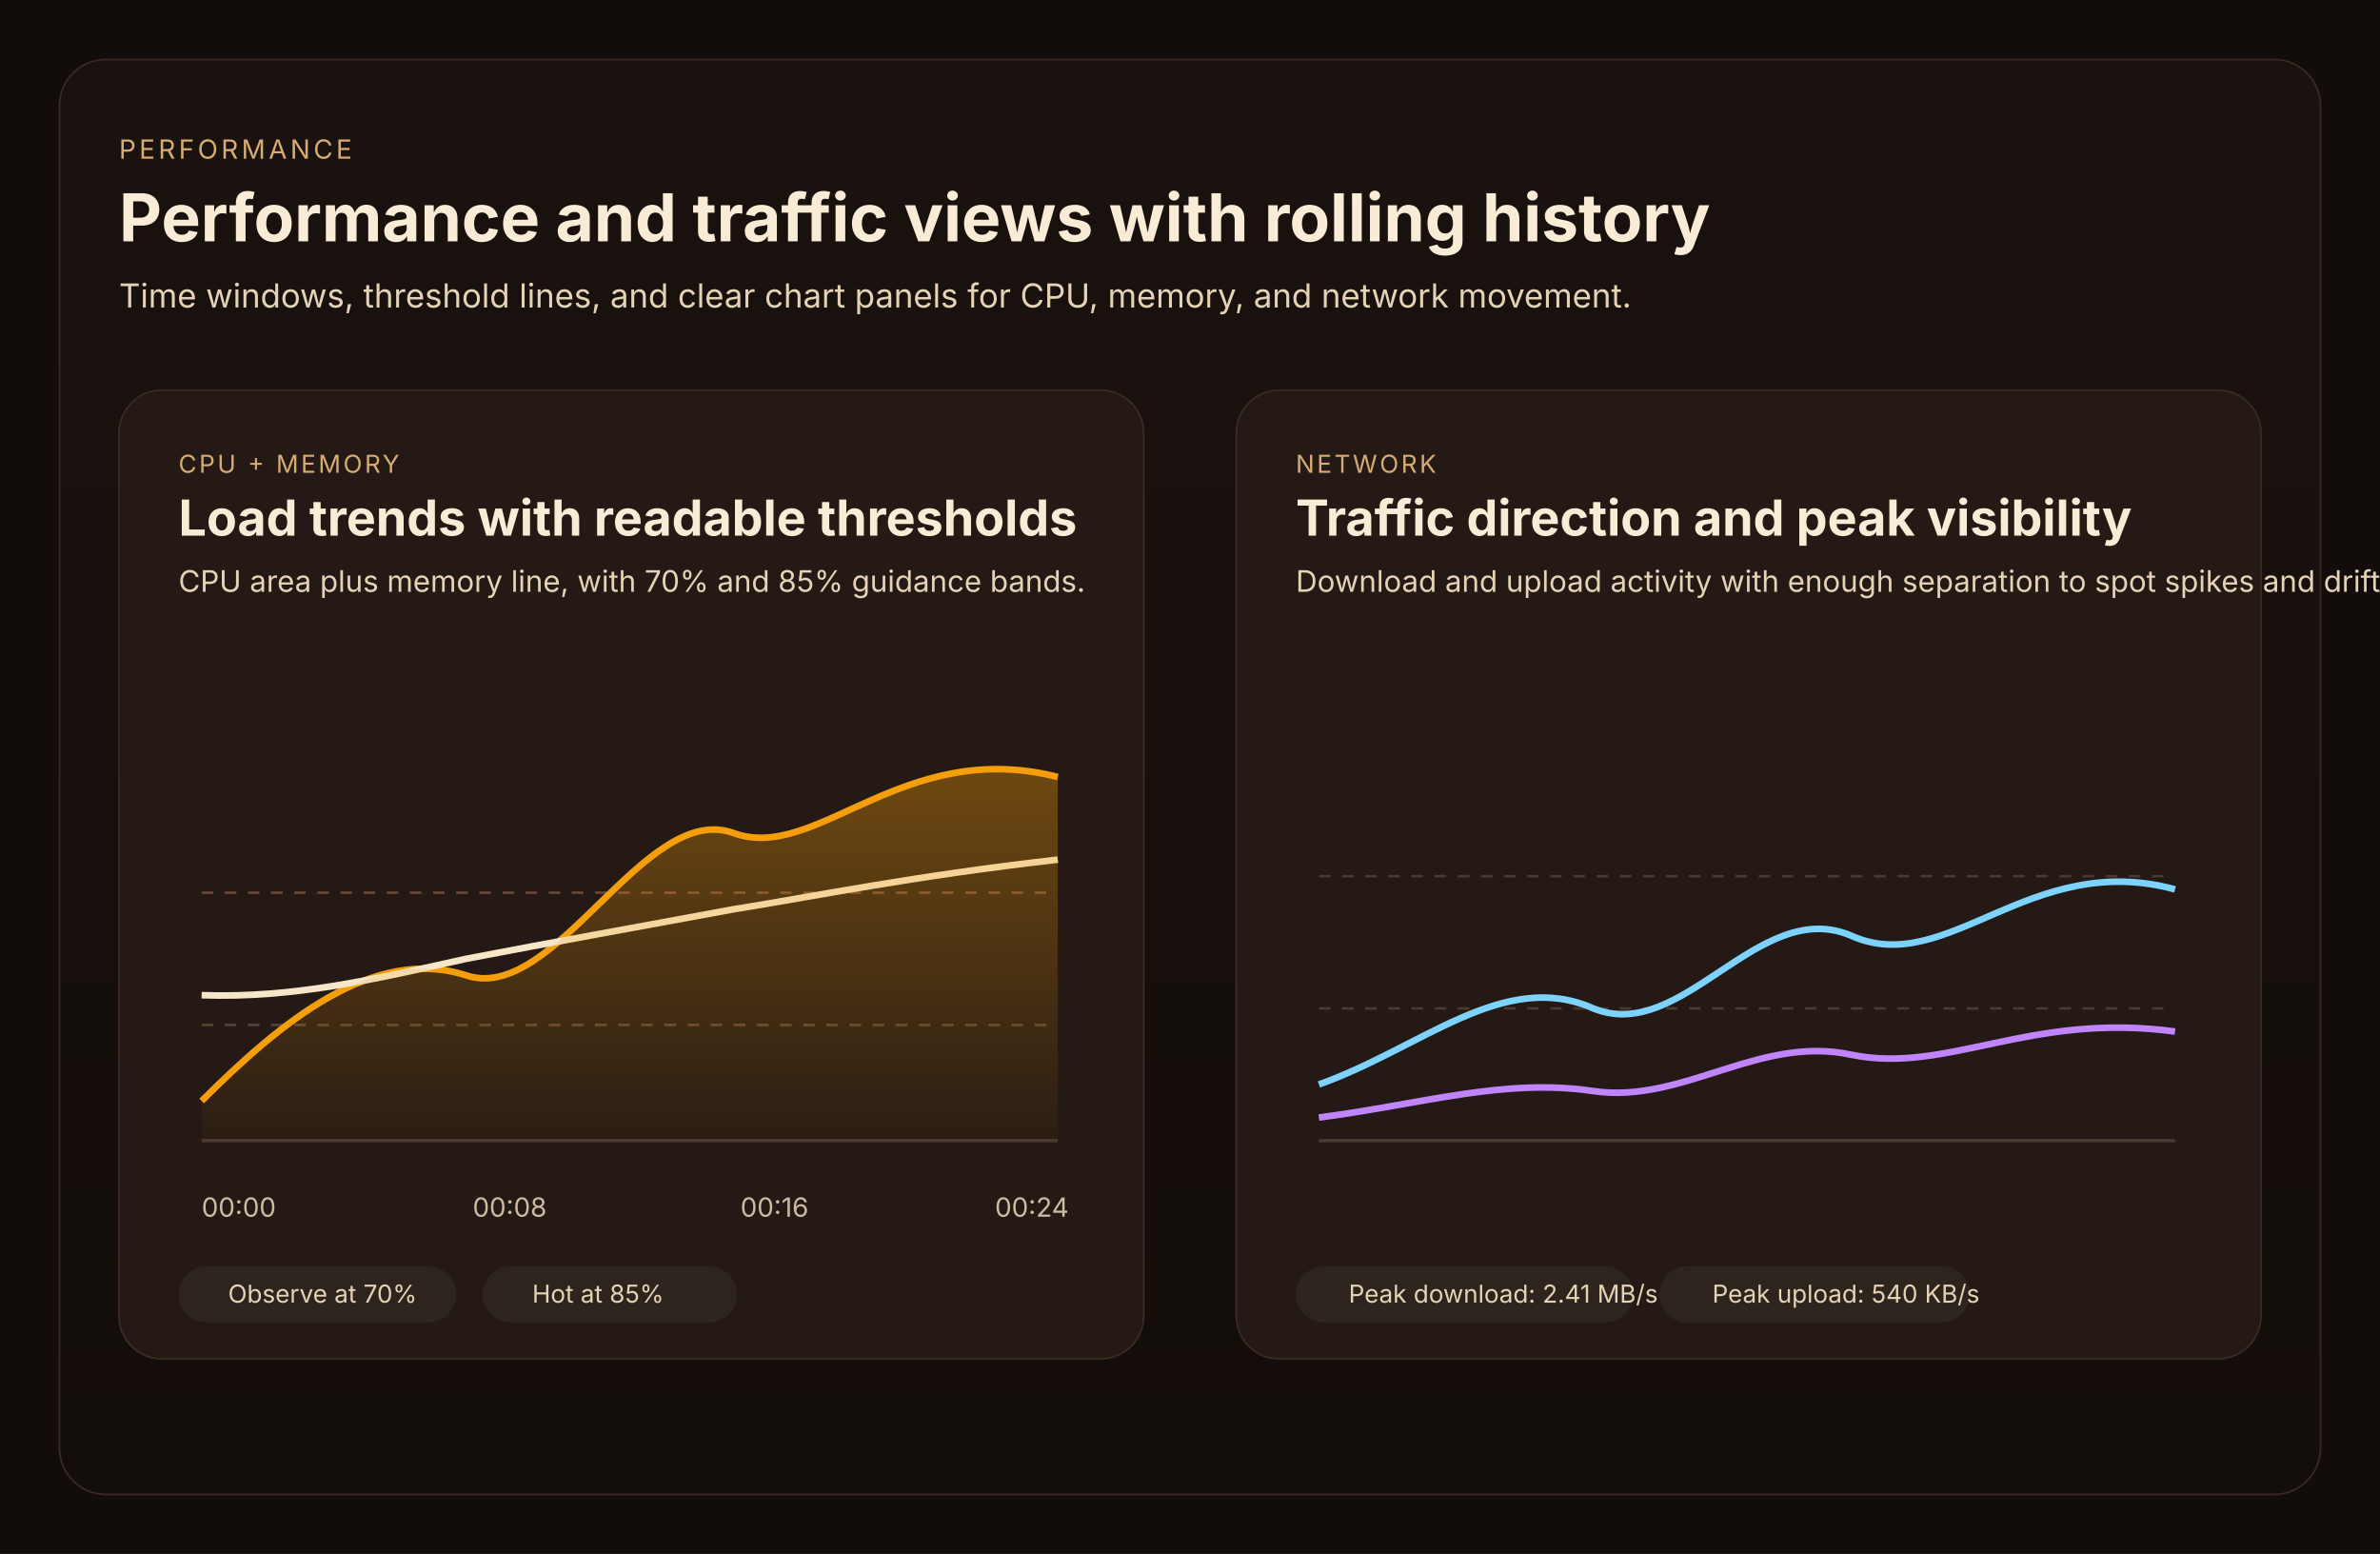
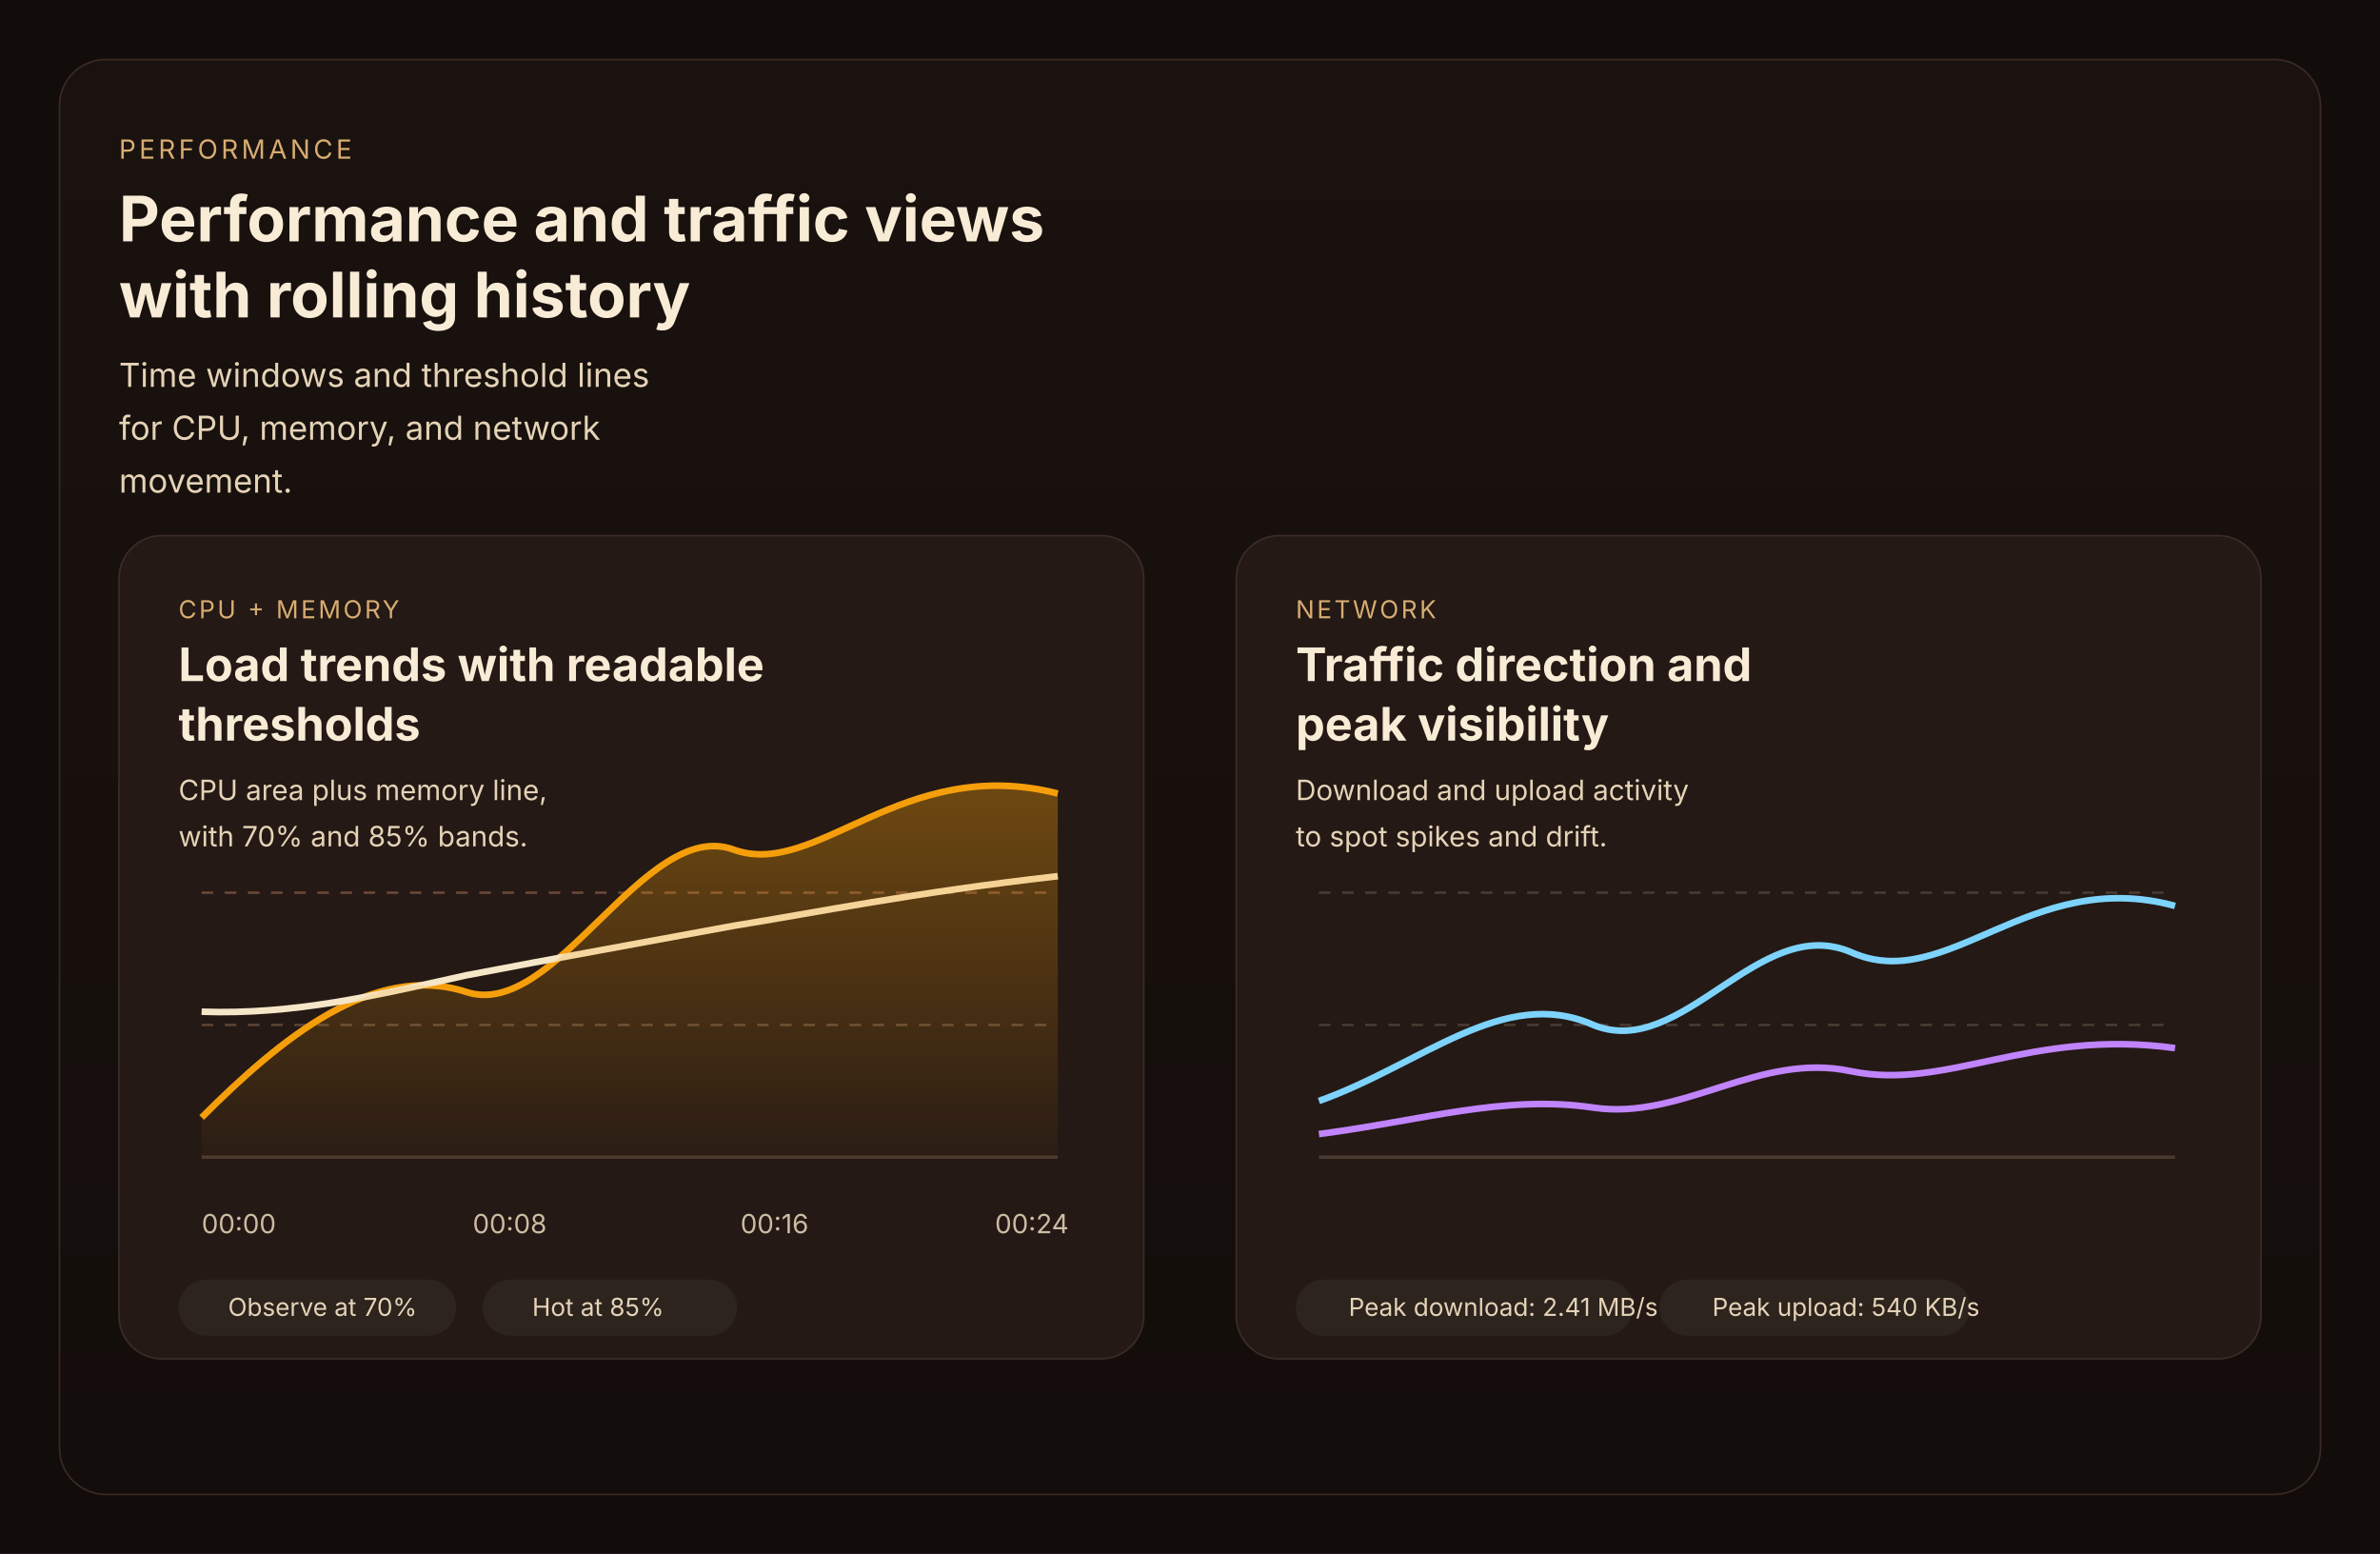
<svg xmlns="http://www.w3.org/2000/svg" width="1440" height="940" viewBox="0 0 1440 940" fill="none">
  <rect width="1440" height="940" fill="#120C0A" />
  <rect x="36" y="36" width="1368" height="868" rx="28" fill="url(#bg)" stroke="#3A2A23" />
  <text x="72" y="96" fill="#D7AC72" font-size="16" font-family="Inter, Arial, sans-serif" letter-spacing="2">PERFORMANCE</text>
-   <text x="72" y="146" fill="#F8ECD6" font-size="40" font-weight="700" font-family="Inter, Arial, sans-serif">Performance and traffic views with rolling history</text>
-   <text x="72" y="186" fill="#E5D3B7" font-size="20" font-family="Inter, Arial, sans-serif">Time windows, threshold lines, and clear chart panels for CPU, memory, and network movement.</text>
-   <rect x="72" y="236" width="620" height="586" rx="26" fill="#241914" stroke="#3C2B24" />
-   <rect x="748" y="236" width="620" height="586" rx="26" fill="#241914" stroke="#3C2B24" />
-   <text x="108" y="286" fill="#D7AC72" font-size="15" font-family="Inter, Arial, sans-serif" letter-spacing="1.5">CPU + MEMORY</text>
-   <text x="108" y="324" fill="#F8ECD6" font-size="30" font-weight="700" font-family="Inter, Arial, sans-serif">Load trends with readable thresholds</text>
-   <text x="108" y="358" fill="#E5D3B7" font-size="18" font-family="Inter, Arial, sans-serif">CPU area plus memory line, with 70% and 85% guidance bands.</text>
-   <line x1="122" y1="690" x2="640" y2="690" stroke="#4A3A31" stroke-width="2" />
+   <text x="72" y="146" fill="#F8ECD6" font-size="38" font-weight="700" font-family="Inter, Arial, sans-serif">Performance and traffic views</text>
+   <text x="72" y="192" fill="#F8ECD6" font-size="38" font-weight="700" font-family="Inter, Arial, sans-serif">with rolling history</text>
+   <text x="72" y="234" fill="#E5D3B7" font-size="20" font-family="Inter, Arial, sans-serif">Time windows and threshold lines</text>
+   <text x="72" y="266" fill="#E5D3B7" font-size="20" font-family="Inter, Arial, sans-serif">for CPU, memory, and network</text>
+   <text x="72" y="298" fill="#E5D3B7" font-size="20" font-family="Inter, Arial, sans-serif">movement.</text>
+   <rect x="72" y="324" width="620" height="498" rx="26" fill="#241914" stroke="#3C2B24" />
+   <rect x="748" y="324" width="620" height="498" rx="26" fill="#241914" stroke="#3C2B24" />
+   <text x="108" y="374" fill="#D7AC72" font-size="15" font-family="Inter, Arial, sans-serif" letter-spacing="1.5">CPU + MEMORY</text>
+   <text x="108" y="412" fill="#F8ECD6" font-size="28" font-weight="700" font-family="Inter, Arial, sans-serif">Load trends with readable</text>
+   <text x="108" y="448" fill="#F8ECD6" font-size="28" font-weight="700" font-family="Inter, Arial, sans-serif">thresholds</text>
+   <text x="108" y="484" fill="#E5D3B7" font-size="17" font-family="Inter, Arial, sans-serif">CPU area plus memory line,</text>
+   <text x="108" y="512" fill="#E5D3B7" font-size="17" font-family="Inter, Arial, sans-serif">with 70% and 85% bands.</text>
+   <line x1="122" y1="700" x2="640" y2="700" stroke="#4A3A31" stroke-width="2" />
  <line x1="122" y1="620" x2="640" y2="620" stroke="#5A4335" stroke-width="1.5" stroke-dasharray="7 7" />
  <line x1="122" y1="540" x2="640" y2="540" stroke="#6A4738" stroke-width="1.5" stroke-dasharray="7 7" />
-   <path d="M122 666 C170 618, 226 572, 282 590 C336 608, 390 484, 444 504 C494 522, 546 446, 640 470" stroke="#F59E0B" stroke-width="4" fill="none" />
-   <path d="M122 602 C178 604, 228 592, 282 580 C334 570, 390 560, 444 550 C494 542, 552 530, 640 520" stroke="#F5E6C8" stroke-width="4" fill="none" />
-   <path d="M122 666 C170 618, 226 572, 282 590 C336 608, 390 484, 444 504 C494 522, 546 446, 640 470 L640 690 L122 690 Z" fill="url(#cpuFill)" />
-   <text x="122" y="736" fill="#CDBCA3" font-size="16" font-family="Inter, Arial, sans-serif">00:00</text>
-   <text x="286" y="736" fill="#CDBCA3" font-size="16" font-family="Inter, Arial, sans-serif">00:08</text>
-   <text x="448" y="736" fill="#CDBCA3" font-size="16" font-family="Inter, Arial, sans-serif">00:16</text>
-   <text x="602" y="736" fill="#CDBCA3" font-size="16" font-family="Inter, Arial, sans-serif">00:24</text>
-   <rect x="108" y="766" width="168" height="34" rx="17" fill="#2D241E" />
-   <rect x="292" y="766" width="154" height="34" rx="17" fill="#2D241E" />
-   <text x="138" y="788" fill="#E5D3B7" font-size="15" font-family="Inter, Arial, sans-serif">Observe at 70%</text>
-   <text x="322" y="788" fill="#E5D3B7" font-size="15" font-family="Inter, Arial, sans-serif">Hot at 85%</text>
-   <text x="784" y="286" fill="#D7AC72" font-size="15" font-family="Inter, Arial, sans-serif" letter-spacing="1.5">NETWORK</text>
-   <text x="784" y="324" fill="#F8ECD6" font-size="30" font-weight="700" font-family="Inter, Arial, sans-serif">Traffic direction and peak visibility</text>
-   <text x="784" y="358" fill="#E5D3B7" font-size="18" font-family="Inter, Arial, sans-serif">Download and upload activity with enough separation to spot spikes and drift.</text>
-   <line x1="798" y1="690" x2="1316" y2="690" stroke="#4A3A31" stroke-width="2" />
-   <line x1="798" y1="610" x2="1316" y2="610" stroke="#4A3A31" stroke-width="1.5" stroke-dasharray="7 7" />
-   <line x1="798" y1="530" x2="1316" y2="530" stroke="#4A3A31" stroke-width="1.5" stroke-dasharray="7 7" />
-   <path d="M798 656 C860 634, 910 586, 964 610 C1018 632, 1064 542, 1120 566 C1178 592, 1228 514, 1316 538" stroke="#7DD3FC" stroke-width="4" fill="none" />
-   <path d="M798 676 C860 668, 910 652, 964 660 C1018 668, 1064 626, 1120 638 C1178 650, 1228 612, 1316 624" stroke="#C084FC" stroke-width="4" fill="none" />
-   <rect x="784" y="766" width="204" height="34" rx="17" fill="#2D241E" />
-   <rect x="1004" y="766" width="188" height="34" rx="17" fill="#2D241E" />
-   <text x="816" y="788" fill="#E5D3B7" font-size="15" font-family="Inter, Arial, sans-serif">Peak download: 2.41 MB/s</text>
-   <text x="1036" y="788" fill="#E5D3B7" font-size="15" font-family="Inter, Arial, sans-serif">Peak upload: 540 KB/s</text>
+   <path d="M122 676 C170 628, 226 582, 282 600 C336 618, 390 494, 444 514 C494 532, 546 456, 640 480" stroke="#F59E0B" stroke-width="4" fill="none" />
+   <path d="M122 612 C178 614, 228 602, 282 590 C334 580, 390 570, 444 560 C494 552, 552 540, 640 530" stroke="#F5E6C8" stroke-width="4" fill="none" />
+   <path d="M122 676 C170 628, 226 582, 282 600 C336 618, 390 494, 444 514 C494 532, 546 456, 640 480 L640 700 L122 700 Z" fill="url(#cpuFill)" />
+   <text x="122" y="746" fill="#CDBCA3" font-size="16" font-family="Inter, Arial, sans-serif">00:00</text>
+   <text x="286" y="746" fill="#CDBCA3" font-size="16" font-family="Inter, Arial, sans-serif">00:08</text>
+   <text x="448" y="746" fill="#CDBCA3" font-size="16" font-family="Inter, Arial, sans-serif">00:16</text>
+   <text x="602" y="746" fill="#CDBCA3" font-size="16" font-family="Inter, Arial, sans-serif">00:24</text>
+   <rect x="108" y="774" width="168" height="34" rx="17" fill="#2D241E" />
+   <rect x="292" y="774" width="154" height="34" rx="17" fill="#2D241E" />
+   <text x="138" y="796" fill="#E5D3B7" font-size="15" font-family="Inter, Arial, sans-serif">Observe at 70%</text>
+   <text x="322" y="796" fill="#E5D3B7" font-size="15" font-family="Inter, Arial, sans-serif">Hot at 85%</text>
+   <text x="784" y="374" fill="#D7AC72" font-size="15" font-family="Inter, Arial, sans-serif" letter-spacing="1.5">NETWORK</text>
+   <text x="784" y="412" fill="#F8ECD6" font-size="28" font-weight="700" font-family="Inter, Arial, sans-serif">Traffic direction and</text>
+   <text x="784" y="448" fill="#F8ECD6" font-size="28" font-weight="700" font-family="Inter, Arial, sans-serif">peak visibility</text>
+   <text x="784" y="484" fill="#E5D3B7" font-size="17" font-family="Inter, Arial, sans-serif">Download and upload activity</text>
+   <text x="784" y="512" fill="#E5D3B7" font-size="17" font-family="Inter, Arial, sans-serif">to spot spikes and drift.</text>
+   <line x1="798" y1="700" x2="1316" y2="700" stroke="#4A3A31" stroke-width="2" />
+   <line x1="798" y1="620" x2="1316" y2="620" stroke="#4A3A31" stroke-width="1.5" stroke-dasharray="7 7" />
+   <line x1="798" y1="540" x2="1316" y2="540" stroke="#4A3A31" stroke-width="1.5" stroke-dasharray="7 7" />
+   <path d="M798 666 C860 644, 910 596, 964 620 C1018 642, 1064 552, 1120 576 C1178 602, 1228 524, 1316 548" stroke="#7DD3FC" stroke-width="4" fill="none" />
+   <path d="M798 686 C860 678, 910 662, 964 670 C1018 678, 1064 636, 1120 648 C1178 660, 1228 622, 1316 634" stroke="#C084FC" stroke-width="4" fill="none" />
+   <rect x="784" y="774" width="204" height="34" rx="17" fill="#2D241E" />
+   <rect x="1004" y="774" width="188" height="34" rx="17" fill="#2D241E" />
+   <text x="816" y="796" fill="#E5D3B7" font-size="15" font-family="Inter, Arial, sans-serif">Peak download: 2.41 MB/s</text>
+   <text x="1036" y="796" fill="#E5D3B7" font-size="15" font-family="Inter, Arial, sans-serif">Peak upload: 540 KB/s</text>
  <defs>
    <linearGradient id="bg" x1="720" y1="36" x2="720" y2="904" gradientUnits="userSpaceOnUse">
      <stop stop-color="#1A120E" />
      <stop offset="1" stop-color="#130D0B" />
    </linearGradient>
-     <linearGradient id="cpuFill" x1="381" y1="470" x2="381" y2="690" gradientUnits="userSpaceOnUse">
+     <linearGradient id="cpuFill" x1="381" y1="480" x2="381" y2="700" gradientUnits="userSpaceOnUse">
      <stop stop-color="#F59E0B" stop-opacity="0.35" />
      <stop offset="1" stop-color="#F59E0B" stop-opacity="0.03" />
    </linearGradient>
  </defs>
</svg>
